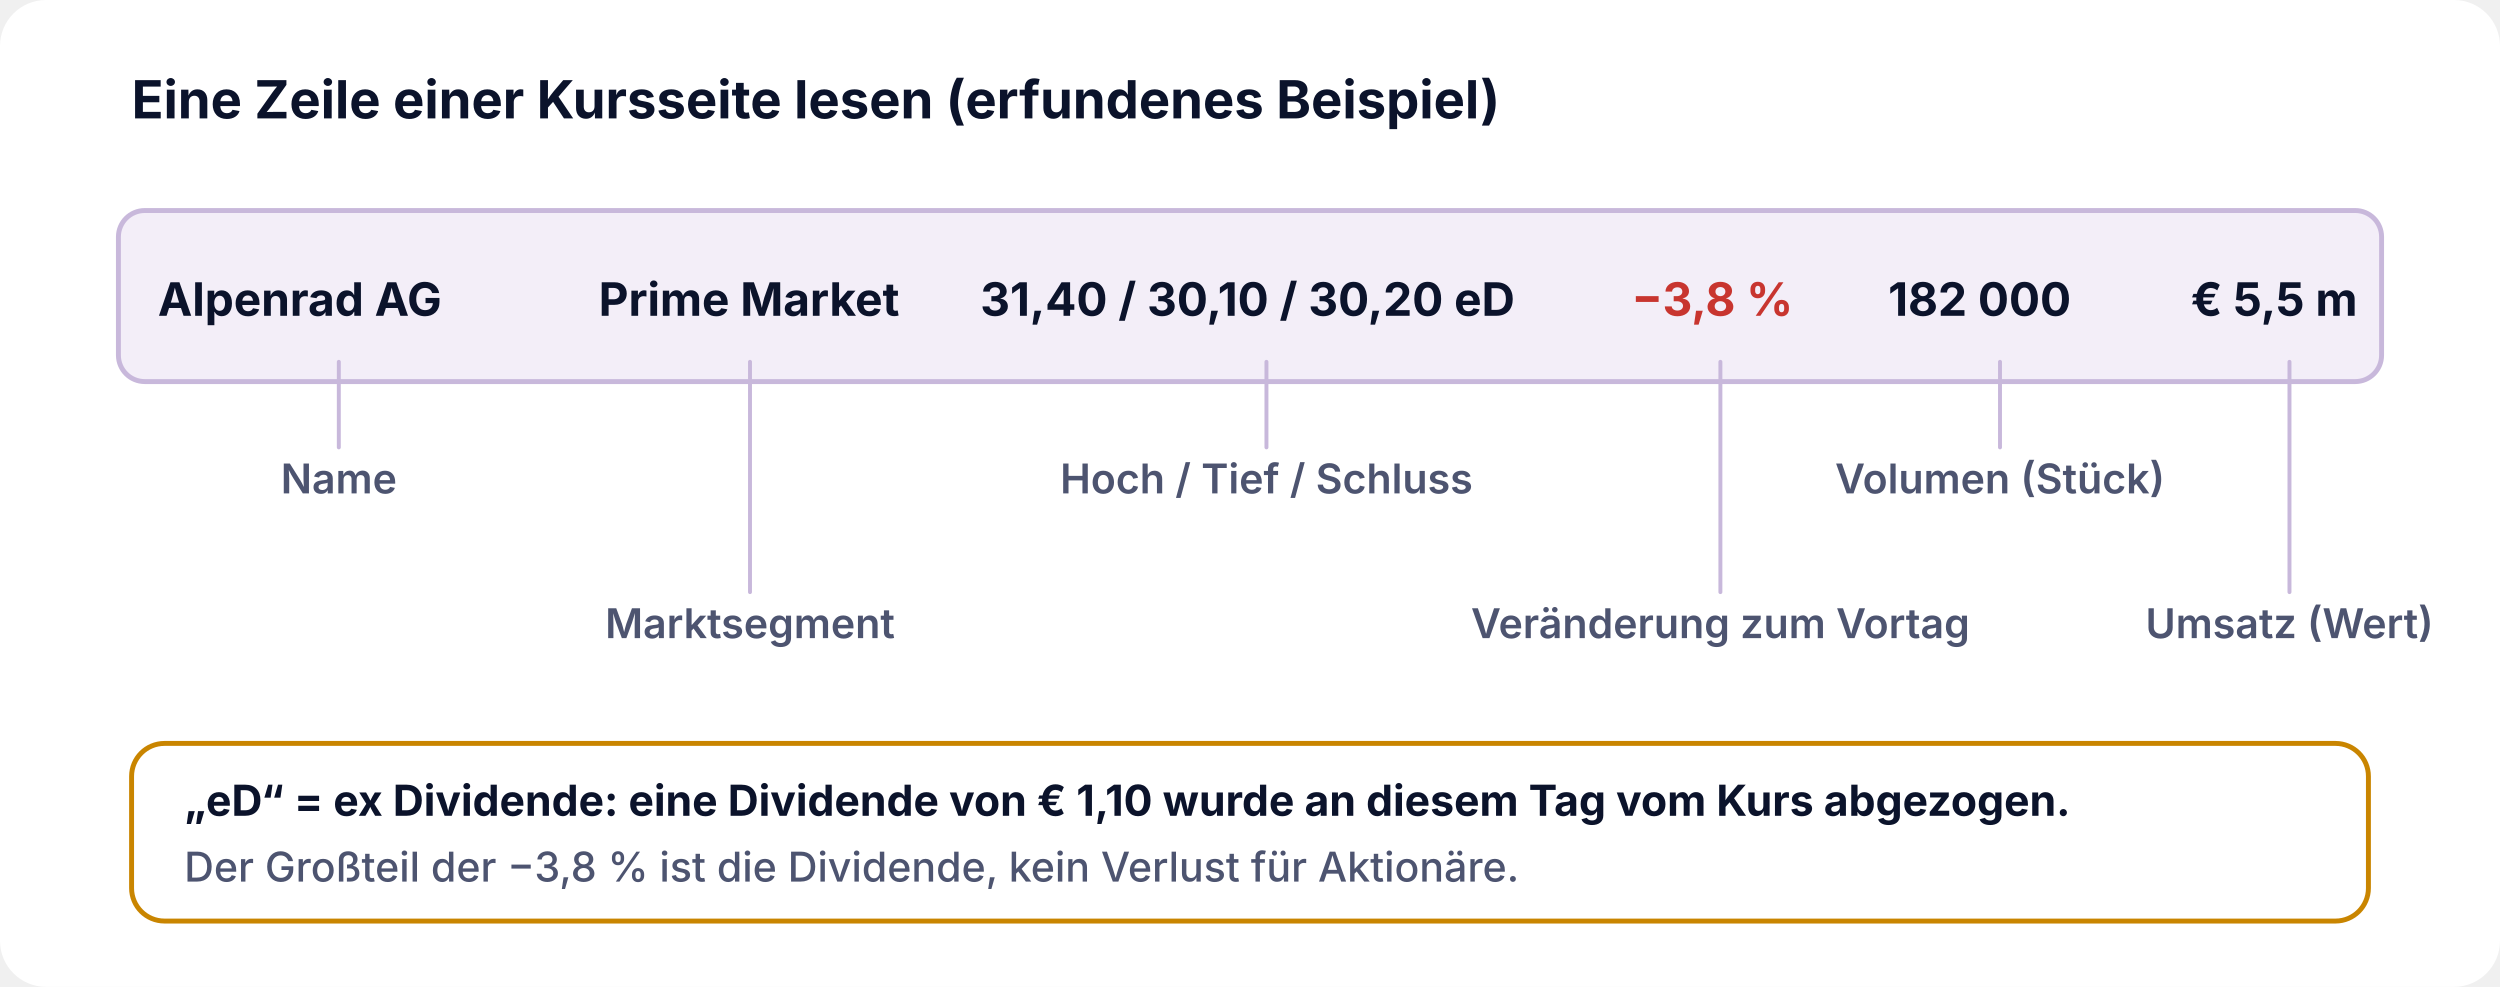
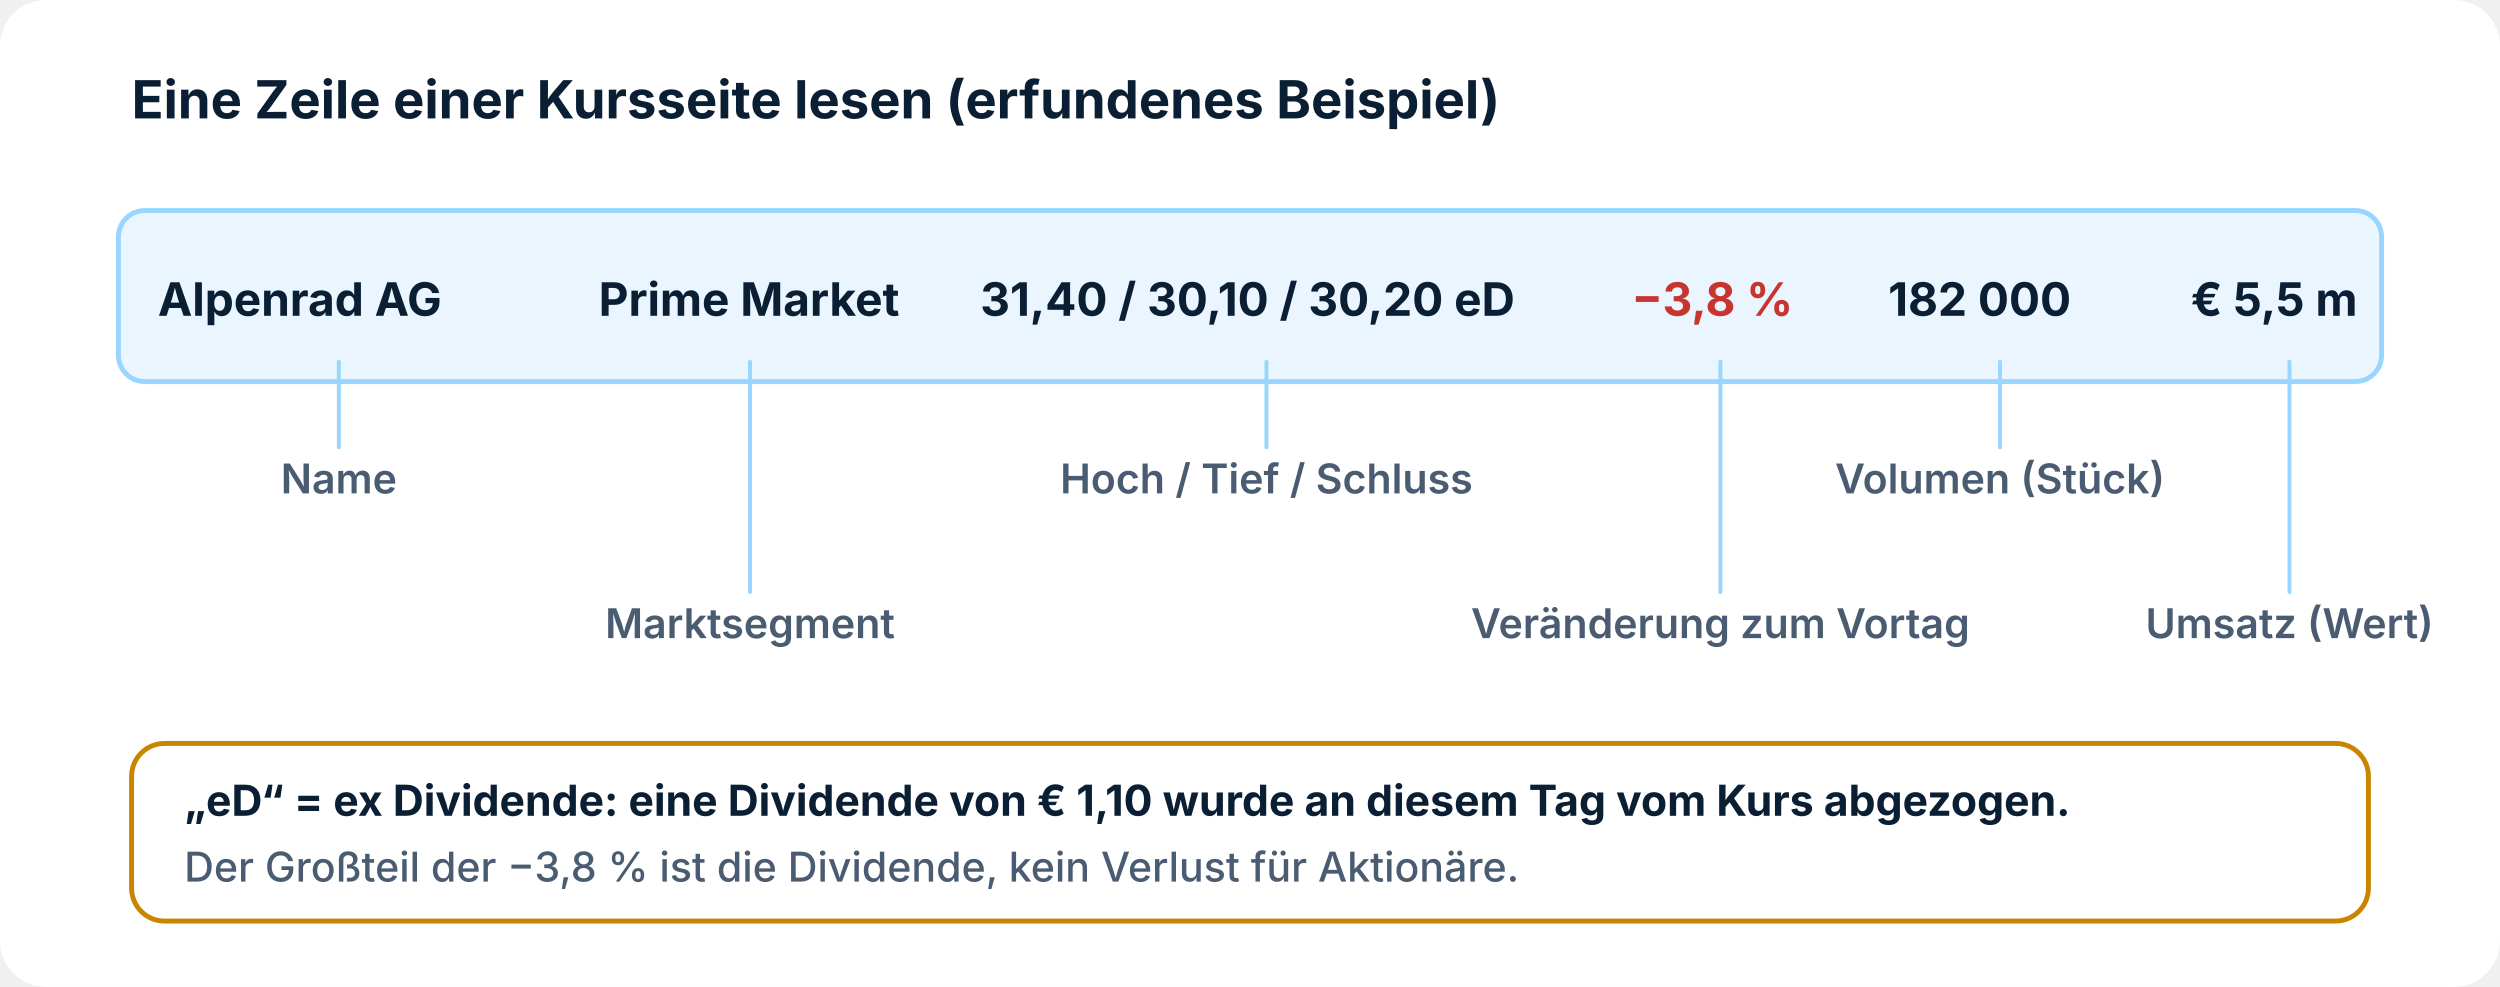
<svg xmlns="http://www.w3.org/2000/svg" viewBox="0 0 760 300" width="760" height="300" role="img" aria-label="Eine erfundene Kurszeile: Alpenrad AG, Prime Market, Hoch 31,40, Tief 30,10, Schluss 30,20 eD, −3,8 %, Volumen 182 000, Umsatz € 5,5 Mio.; eD heißt ex Dividende, der Großteil des Rückgangs ist also der Dividendenabschlag von € 1,10" font-family="Inter, system-ui, -apple-system, 'Segoe UI', sans-serif">
  <rect width="760" height="300" rx="14" fill="#ffffff" />
-   <text x="40" y="36" font-size="16" font-weight="700" fill="#0B132B" text-anchor="start">Eine Zeile einer Kursseite lesen (erfundenes Beispiel)</text>
-   <rect x="36" y="64" width="688" height="52" rx="8" fill="#F3EEF8" stroke="#C8B8DB" stroke-width="1.5" />
-   <text x="48" y="96" font-size="14" font-weight="700" fill="#0B132B" text-anchor="start">Alpenrad AG</text>
-   <line x1="103" y1="110" x2="103" y2="136" stroke="#C8B8DB" stroke-width="1.2" stroke-linecap="round" />
-   <text x="103" y="150" font-size="12.5" font-weight="600" fill="#4D5470" text-anchor="middle">Name</text>
-   <text x="182" y="96" font-size="14" font-weight="700" fill="#0B132B" text-anchor="start">Prime Market</text>
-   <line x1="228" y1="110" x2="228" y2="180" stroke="#C8B8DB" stroke-width="1.2" stroke-linecap="round" />
-   <text x="228" y="194" font-size="12.5" font-weight="600" fill="#4D5470" text-anchor="middle">Marktsegment</text>
-   <text x="298" y="96" font-size="14" font-weight="700" fill="#0B132B" text-anchor="start">31,40 / 30,10 / 30,20 eD</text>
-   <line x1="385" y1="110" x2="385" y2="136" stroke="#C8B8DB" stroke-width="1.2" stroke-linecap="round" />
-   <text x="385" y="150" font-size="12.5" font-weight="600" fill="#4D5470" text-anchor="middle">Hoch / Tief / Schluss</text>
+   <text x="40" y="36" font-size="16" font-weight="700" fill="#0A1F33" text-anchor="start">Eine Zeile einer Kursseite lesen (erfundenes Beispiel)</text>
+   <rect x="36" y="64" width="688" height="52" rx="8" fill="#EAF5FF" stroke="#99D6FF" stroke-width="1.5" />
+   <text x="48" y="96" font-size="14" font-weight="700" fill="#0A1F33" text-anchor="start">Alpenrad AG</text>
+   <line x1="103" y1="110" x2="103" y2="136" stroke="#99D6FF" stroke-width="1.2" stroke-linecap="round" />
+   <text x="103" y="150" font-size="12.5" font-weight="600" fill="#4A5C71" text-anchor="middle">Name</text>
+   <text x="182" y="96" font-size="14" font-weight="700" fill="#0A1F33" text-anchor="start">Prime Market</text>
+   <line x1="228" y1="110" x2="228" y2="180" stroke="#99D6FF" stroke-width="1.2" stroke-linecap="round" />
+   <text x="228" y="194" font-size="12.5" font-weight="600" fill="#4A5C71" text-anchor="middle">Marktsegment</text>
+   <text x="298" y="96" font-size="14" font-weight="700" fill="#0A1F33" text-anchor="start">31,40 / 30,10 / 30,20 eD</text>
+   <line x1="385" y1="110" x2="385" y2="136" stroke="#99D6FF" stroke-width="1.2" stroke-linecap="round" />
+   <text x="385" y="150" font-size="12.5" font-weight="600" fill="#4A5C71" text-anchor="middle">Hoch / Tief / Schluss</text>
  <text x="496" y="96" font-size="14" font-weight="700" fill="#c8352f" text-anchor="start">−3,8 %</text>
-   <line x1="523" y1="110" x2="523" y2="180" stroke="#C8B8DB" stroke-width="1.2" stroke-linecap="round" />
-   <text x="523" y="194" font-size="12.5" font-weight="600" fill="#4D5470" text-anchor="middle">Veränderung zum Vortag</text>
-   <text x="574" y="96" font-size="14" font-weight="700" fill="#0B132B" text-anchor="start">182 000</text>
-   <line x1="608" y1="110" x2="608" y2="136" stroke="#C8B8DB" stroke-width="1.2" stroke-linecap="round" />
-   <text x="608" y="150" font-size="12.5" font-weight="600" fill="#4D5470" text-anchor="middle">Volumen (Stück)</text>
-   <text x="666" y="96" font-size="14" font-weight="700" fill="#0B132B" text-anchor="start">€ 5,5 m</text>
-   <line x1="696" y1="110" x2="696" y2="180" stroke="#C8B8DB" stroke-width="1.2" stroke-linecap="round" />
-   <text x="696" y="194" font-size="12.5" font-weight="600" fill="#4D5470" text-anchor="middle">Umsatz (Wert)</text>
+   <line x1="523" y1="110" x2="523" y2="180" stroke="#99D6FF" stroke-width="1.2" stroke-linecap="round" />
+   <text x="523" y="194" font-size="12.5" font-weight="600" fill="#4A5C71" text-anchor="middle">Veränderung zum Vortag</text>
+   <text x="574" y="96" font-size="14" font-weight="700" fill="#0A1F33" text-anchor="start">182 000</text>
+   <line x1="608" y1="110" x2="608" y2="136" stroke="#99D6FF" stroke-width="1.2" stroke-linecap="round" />
+   <text x="608" y="150" font-size="12.5" font-weight="600" fill="#4A5C71" text-anchor="middle">Volumen (Stück)</text>
+   <text x="666" y="96" font-size="14" font-weight="700" fill="#0A1F33" text-anchor="start">€ 5,5 m</text>
+   <line x1="696" y1="110" x2="696" y2="180" stroke="#99D6FF" stroke-width="1.2" stroke-linecap="round" />
+   <text x="696" y="194" font-size="12.5" font-weight="600" fill="#4A5C71" text-anchor="middle">Umsatz (Wert)</text>
  <rect x="40" y="226" width="680" height="54" rx="10" fill="#ffffff" stroke="#c98500" stroke-width="1.5" />
-   <text x="56" y="248" font-size="13" font-weight="700" fill="#0B132B" text-anchor="start">„eD“ = ex Dividende: eine Dividende von € 1,10 wurde an diesem Tag vom Kurs abgezogen.</text>
-   <text x="56" y="268" font-size="12.5" font-weight="500" fill="#4D5470" text-anchor="start">Der Großteil der −3,8 % ist die Dividende, kein Verlust für Aktionäre.</text>
+   <text x="56" y="248" font-size="13" font-weight="700" fill="#0A1F33" text-anchor="start">„eD“ = ex Dividende: eine Dividende von € 1,10 wurde an diesem Tag vom Kurs abgezogen.</text>
+   <text x="56" y="268" font-size="12.5" font-weight="500" fill="#4A5C71" text-anchor="start">Der Großteil der −3,8 % ist die Dividende, kein Verlust für Aktionäre.</text>
</svg>
